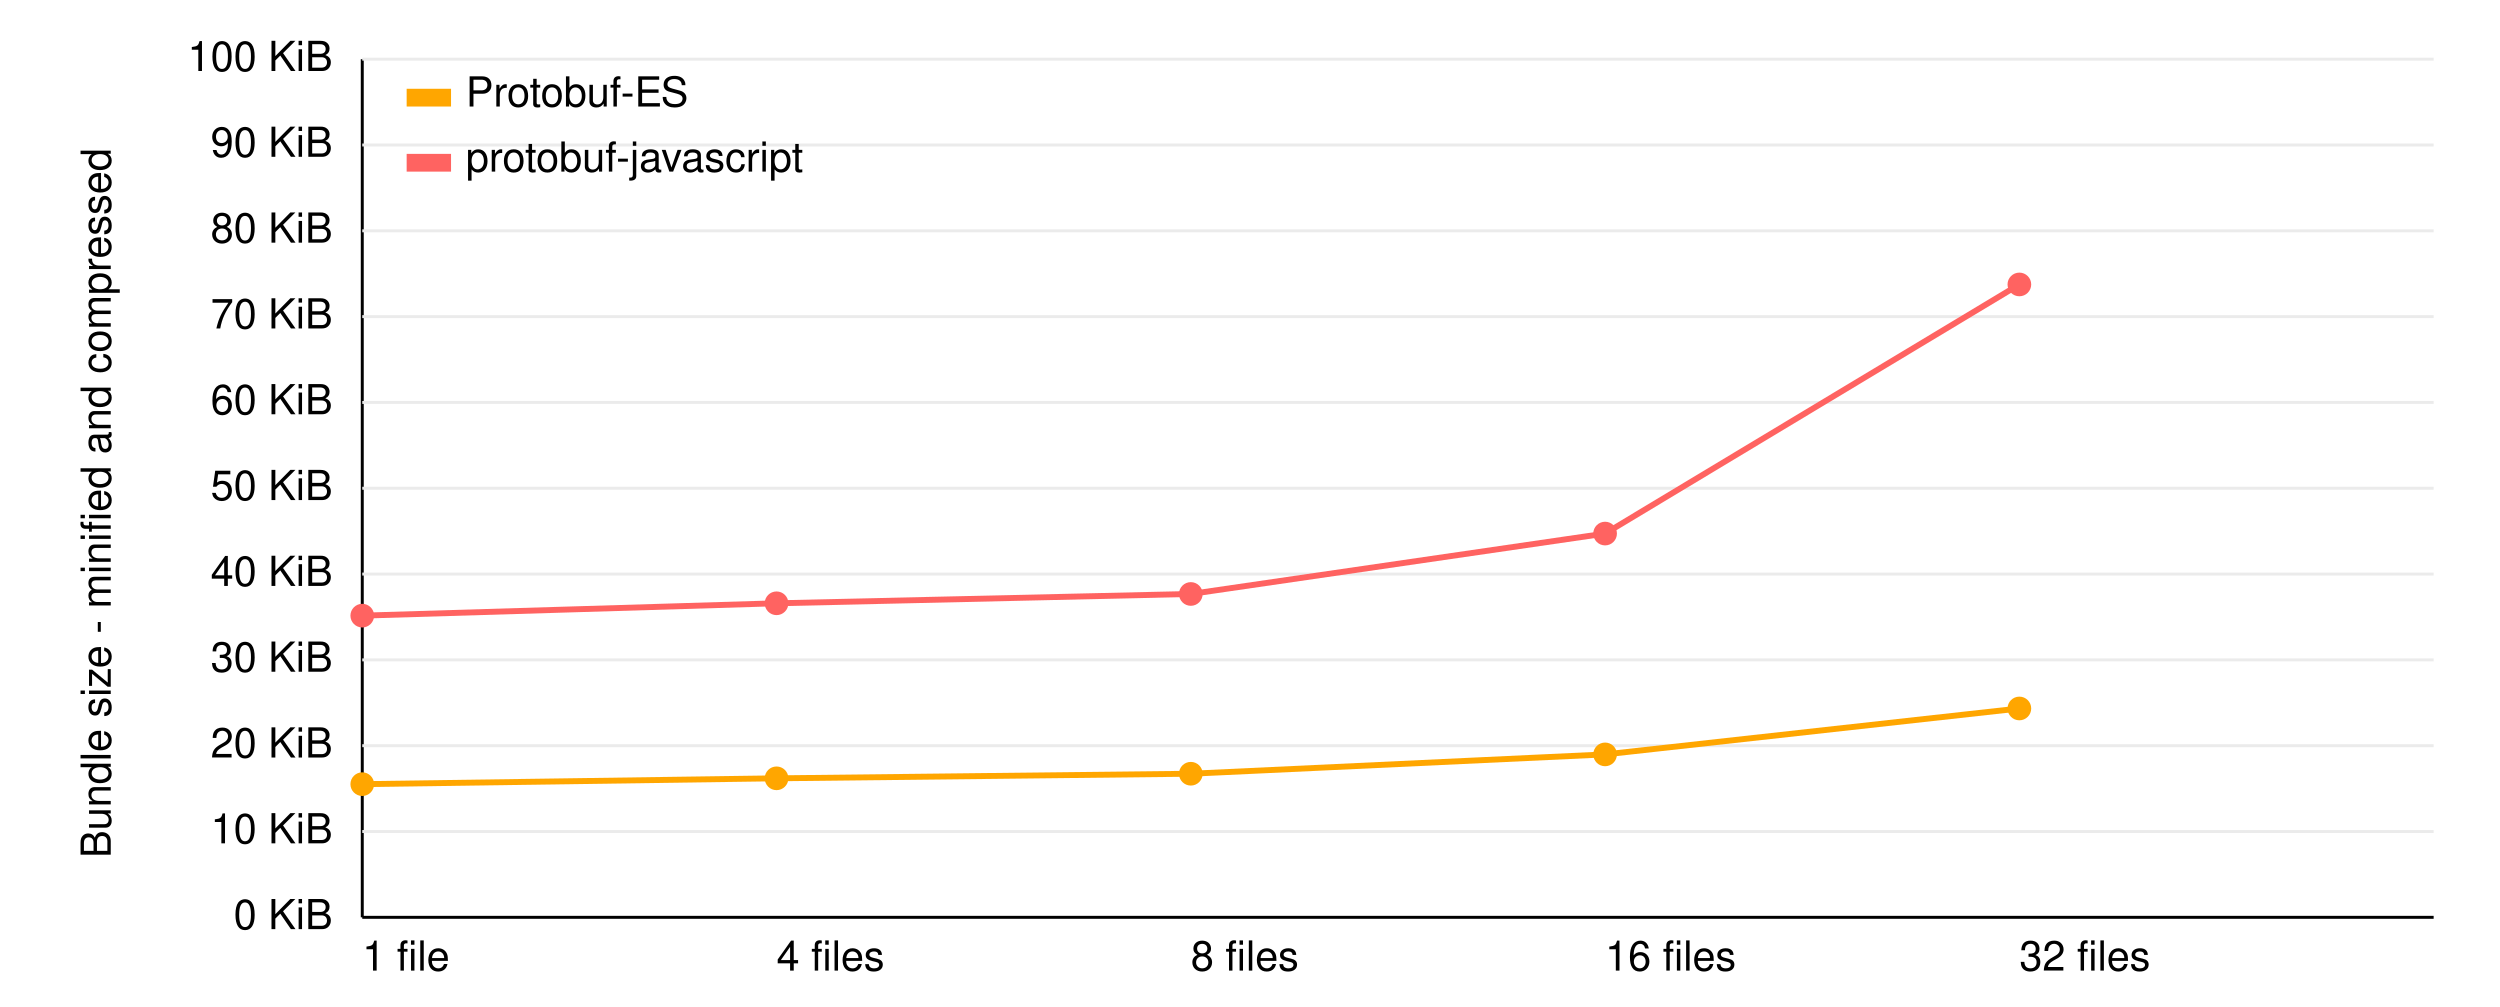
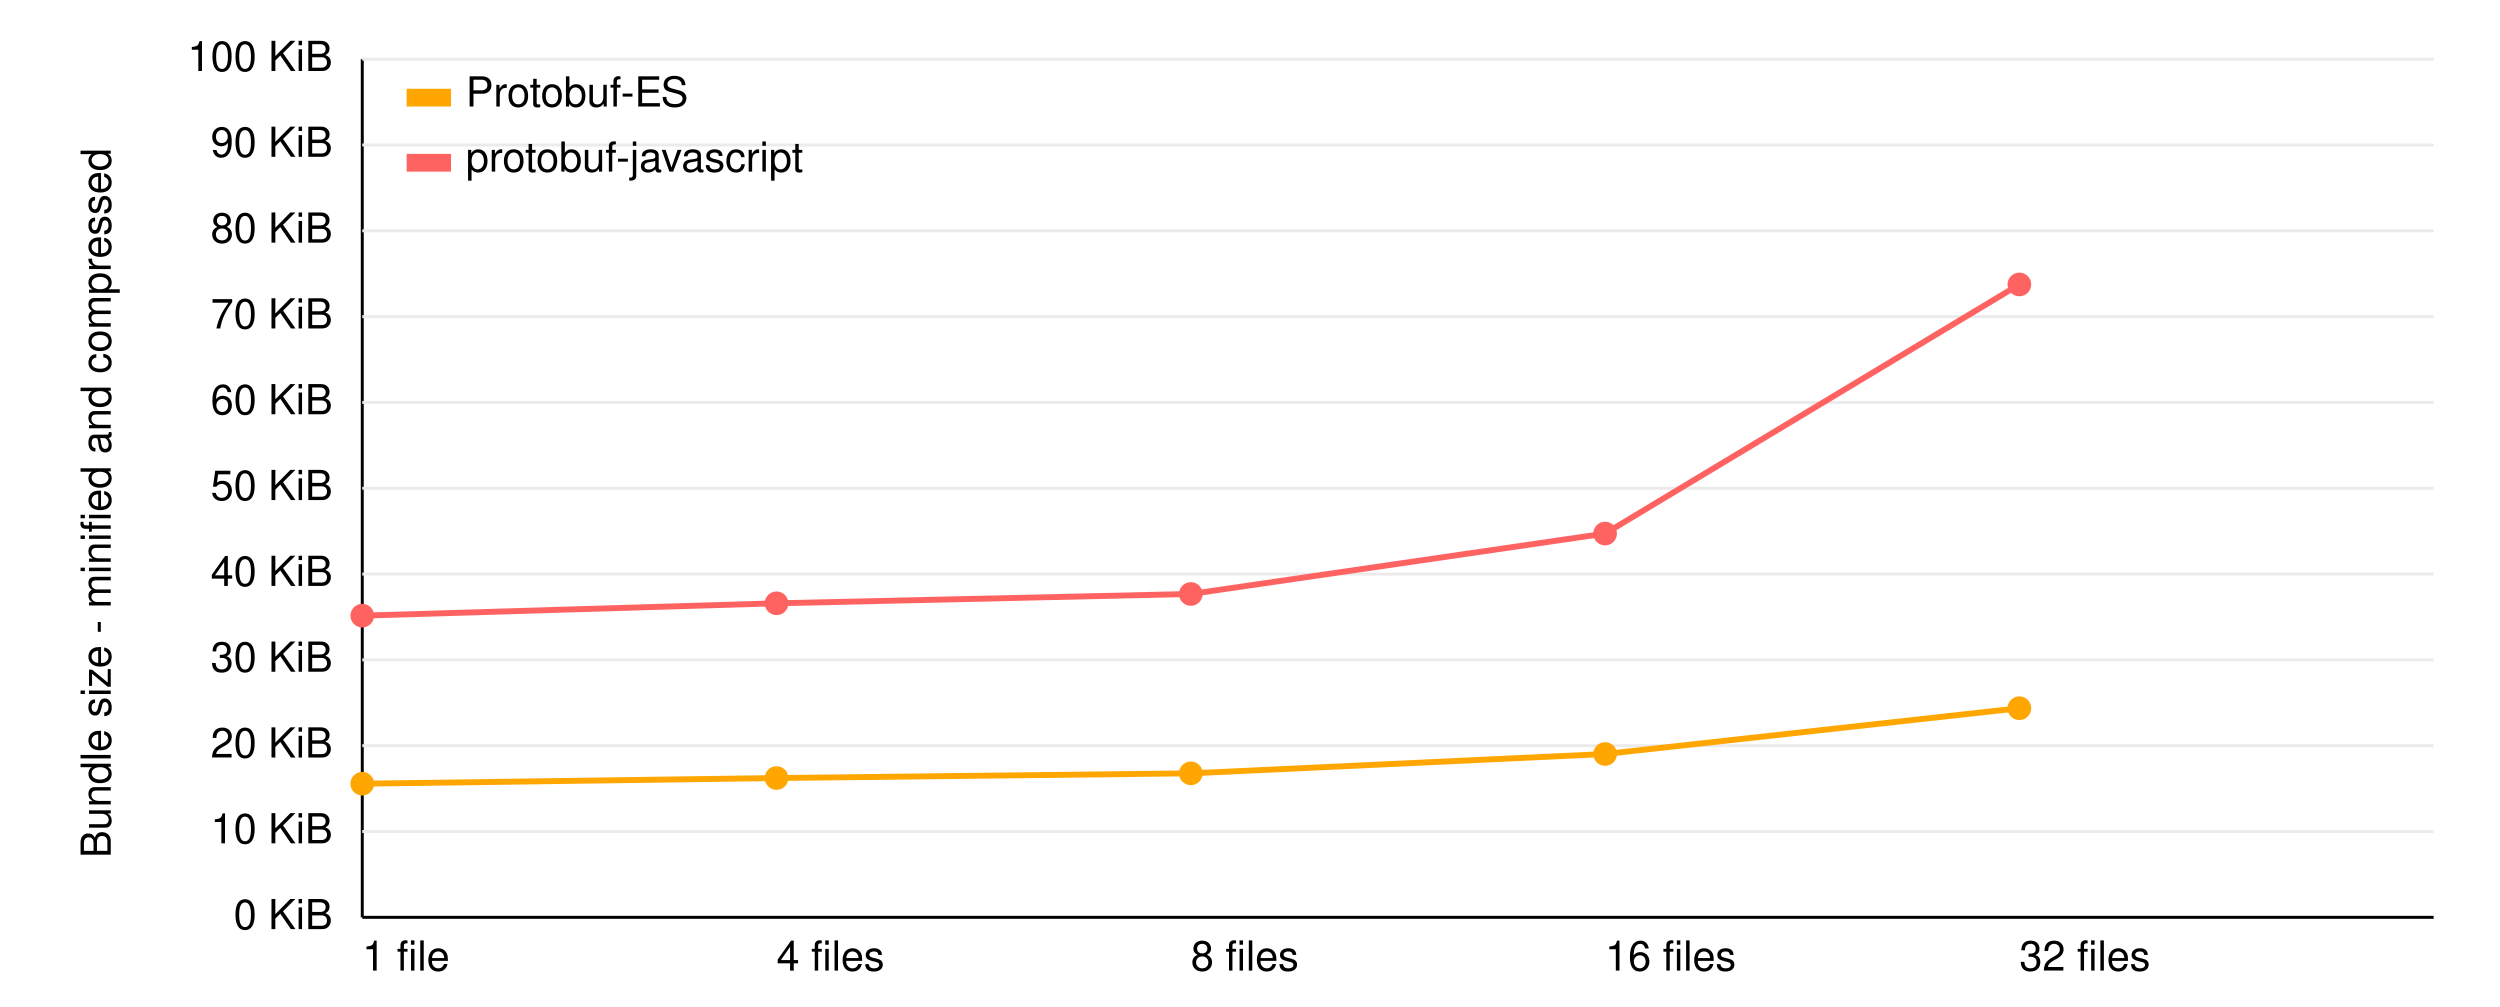
<svg xmlns="http://www.w3.org/2000/svg" version="1.1" width="820px" height="330px" viewBox="0 0 820 340" class="chart">
  <style>
      
      text {
        font: 14px Verdana, Helvetica, Arial, sans-serif;
      }
      
    </style>
  <g transform="translate(110,310)">
    <line y1="0" x2="700" stroke="black" />
    <text x="0" y="18" text-anchor="start">1 file</text>
    <text x="140" y="18" text-anchor="start">4 files</text>
    <text x="280" y="18" text-anchor="start">8 files</text>
    <text x="420" y="18" text-anchor="start">16 files</text>
    <text x="560" y="18" text-anchor="start">32 files</text>
  </g>
  <g transform="translate(110, 20)">
    <line x1="0" x2="0" y1="0" y2="290" stroke="black" />
    <g transform="rotate(-90), translate(-150,-85)">
      <text text-anchor="middle">Bundle size - minified and compressed</text>
    </g>
    <text x="-10" y="4" text-anchor="end">100 KiB</text>
    <line x1="0" x2="700" y1="0" y2="0" stroke="#ebebeb" />
    <text x="-10" y="33" text-anchor="end">90 KiB</text>
    <line x1="0" x2="700" y1="29" y2="29" stroke="#ebebeb" />
    <text x="-10" y="62" text-anchor="end">80 KiB</text>
    <line x1="0" x2="700" y1="58" y2="58" stroke="#ebebeb" />
    <text x="-10" y="91" text-anchor="end">70 KiB</text>
    <line x1="0" x2="700" y1="87" y2="87" stroke="#ebebeb" />
    <text x="-10" y="120" text-anchor="end">60 KiB</text>
    <line x1="0" x2="700" y1="116" y2="116" stroke="#ebebeb" />
    <text x="-10" y="149" text-anchor="end">50 KiB</text>
    <line x1="0" x2="700" y1="145" y2="145" stroke="#ebebeb" />
    <text x="-10" y="178" text-anchor="end">40 KiB</text>
    <line x1="0" x2="700" y1="174" y2="174" stroke="#ebebeb" />
    <text x="-10" y="207" text-anchor="end">30 KiB</text>
    <line x1="0" x2="700" y1="203" y2="203" stroke="#ebebeb" />
    <text x="-10" y="236" text-anchor="end">20 KiB</text>
    <line x1="0" x2="700" y1="232" y2="232" stroke="#ebebeb" />
    <text x="-10" y="265" text-anchor="end">10 KiB</text>
    <line x1="0" x2="700" y1="261" y2="261" stroke="#ebebeb" />
    <text x="-10" y="294" text-anchor="end">0 KiB</text>
  </g>
  <g transform="translate(110, 20)">
-     <polyline fill="none" stroke="#ffa600" stroke-width="2" points="0,244.999 140,243.025 280,241.476 420,234.94 560,219.42">
+     <polyline fill="none" stroke="#ffa600" stroke-width="2" points="0,244.843 140,242.929 280,241.34 420,234.807 560,219.332">
    </polyline>
-     <circle cx="0" cy="244.999" r="4" fill="#ffa600" />
-     <circle cx="140" cy="243.025" r="4" fill="#ffa600" />
-     <circle cx="280" cy="241.476" r="4" fill="#ffa600" />
-     <circle cx="420" cy="234.94" r="4" fill="#ffa600" />
-     <circle cx="560" cy="219.42" r="4" fill="#ffa600" />
+     <circle cx="0" cy="244.843" r="4" fill="#ffa600" />
+     <circle cx="140" cy="242.929" r="4" fill="#ffa600" />
+     <circle cx="280" cy="241.34" r="4" fill="#ffa600" />
+     <circle cx="420" cy="234.807" r="4" fill="#ffa600" />
+     <circle cx="560" cy="219.332" r="4" fill="#ffa600" />
  </g>
  <g transform="translate(110, 20)">
    <polyline fill="none" stroke="#ff6361" stroke-width="2" points="0,188.05 140,183.875 280,180.726 420,160.313 560,76.125">
    </polyline>
    <circle cx="0" cy="188.05" r="4" fill="#ff6361" />
    <circle cx="140" cy="183.875" r="4" fill="#ff6361" />
    <circle cx="280" cy="180.726" r="4" fill="#ff6361" />
    <circle cx="420" cy="160.313" r="4" fill="#ff6361" />
    <circle cx="560" cy="76.125" r="4" fill="#ff6361" />
  </g>
  <g transform="translate(125, 30)">
    <g transform="translate(0, 0)">
      <rect width="15" height="6" fill="#ffa600" />
      <text x="20" y="6">Protobuf-ES</text>
    </g>
    <g transform="translate(0, 22)">
      <rect width="15" height="6" fill="#ff6361" />
      <text x="20" y="6">protobuf-javascript</text>
    </g>
  </g>
</svg>
